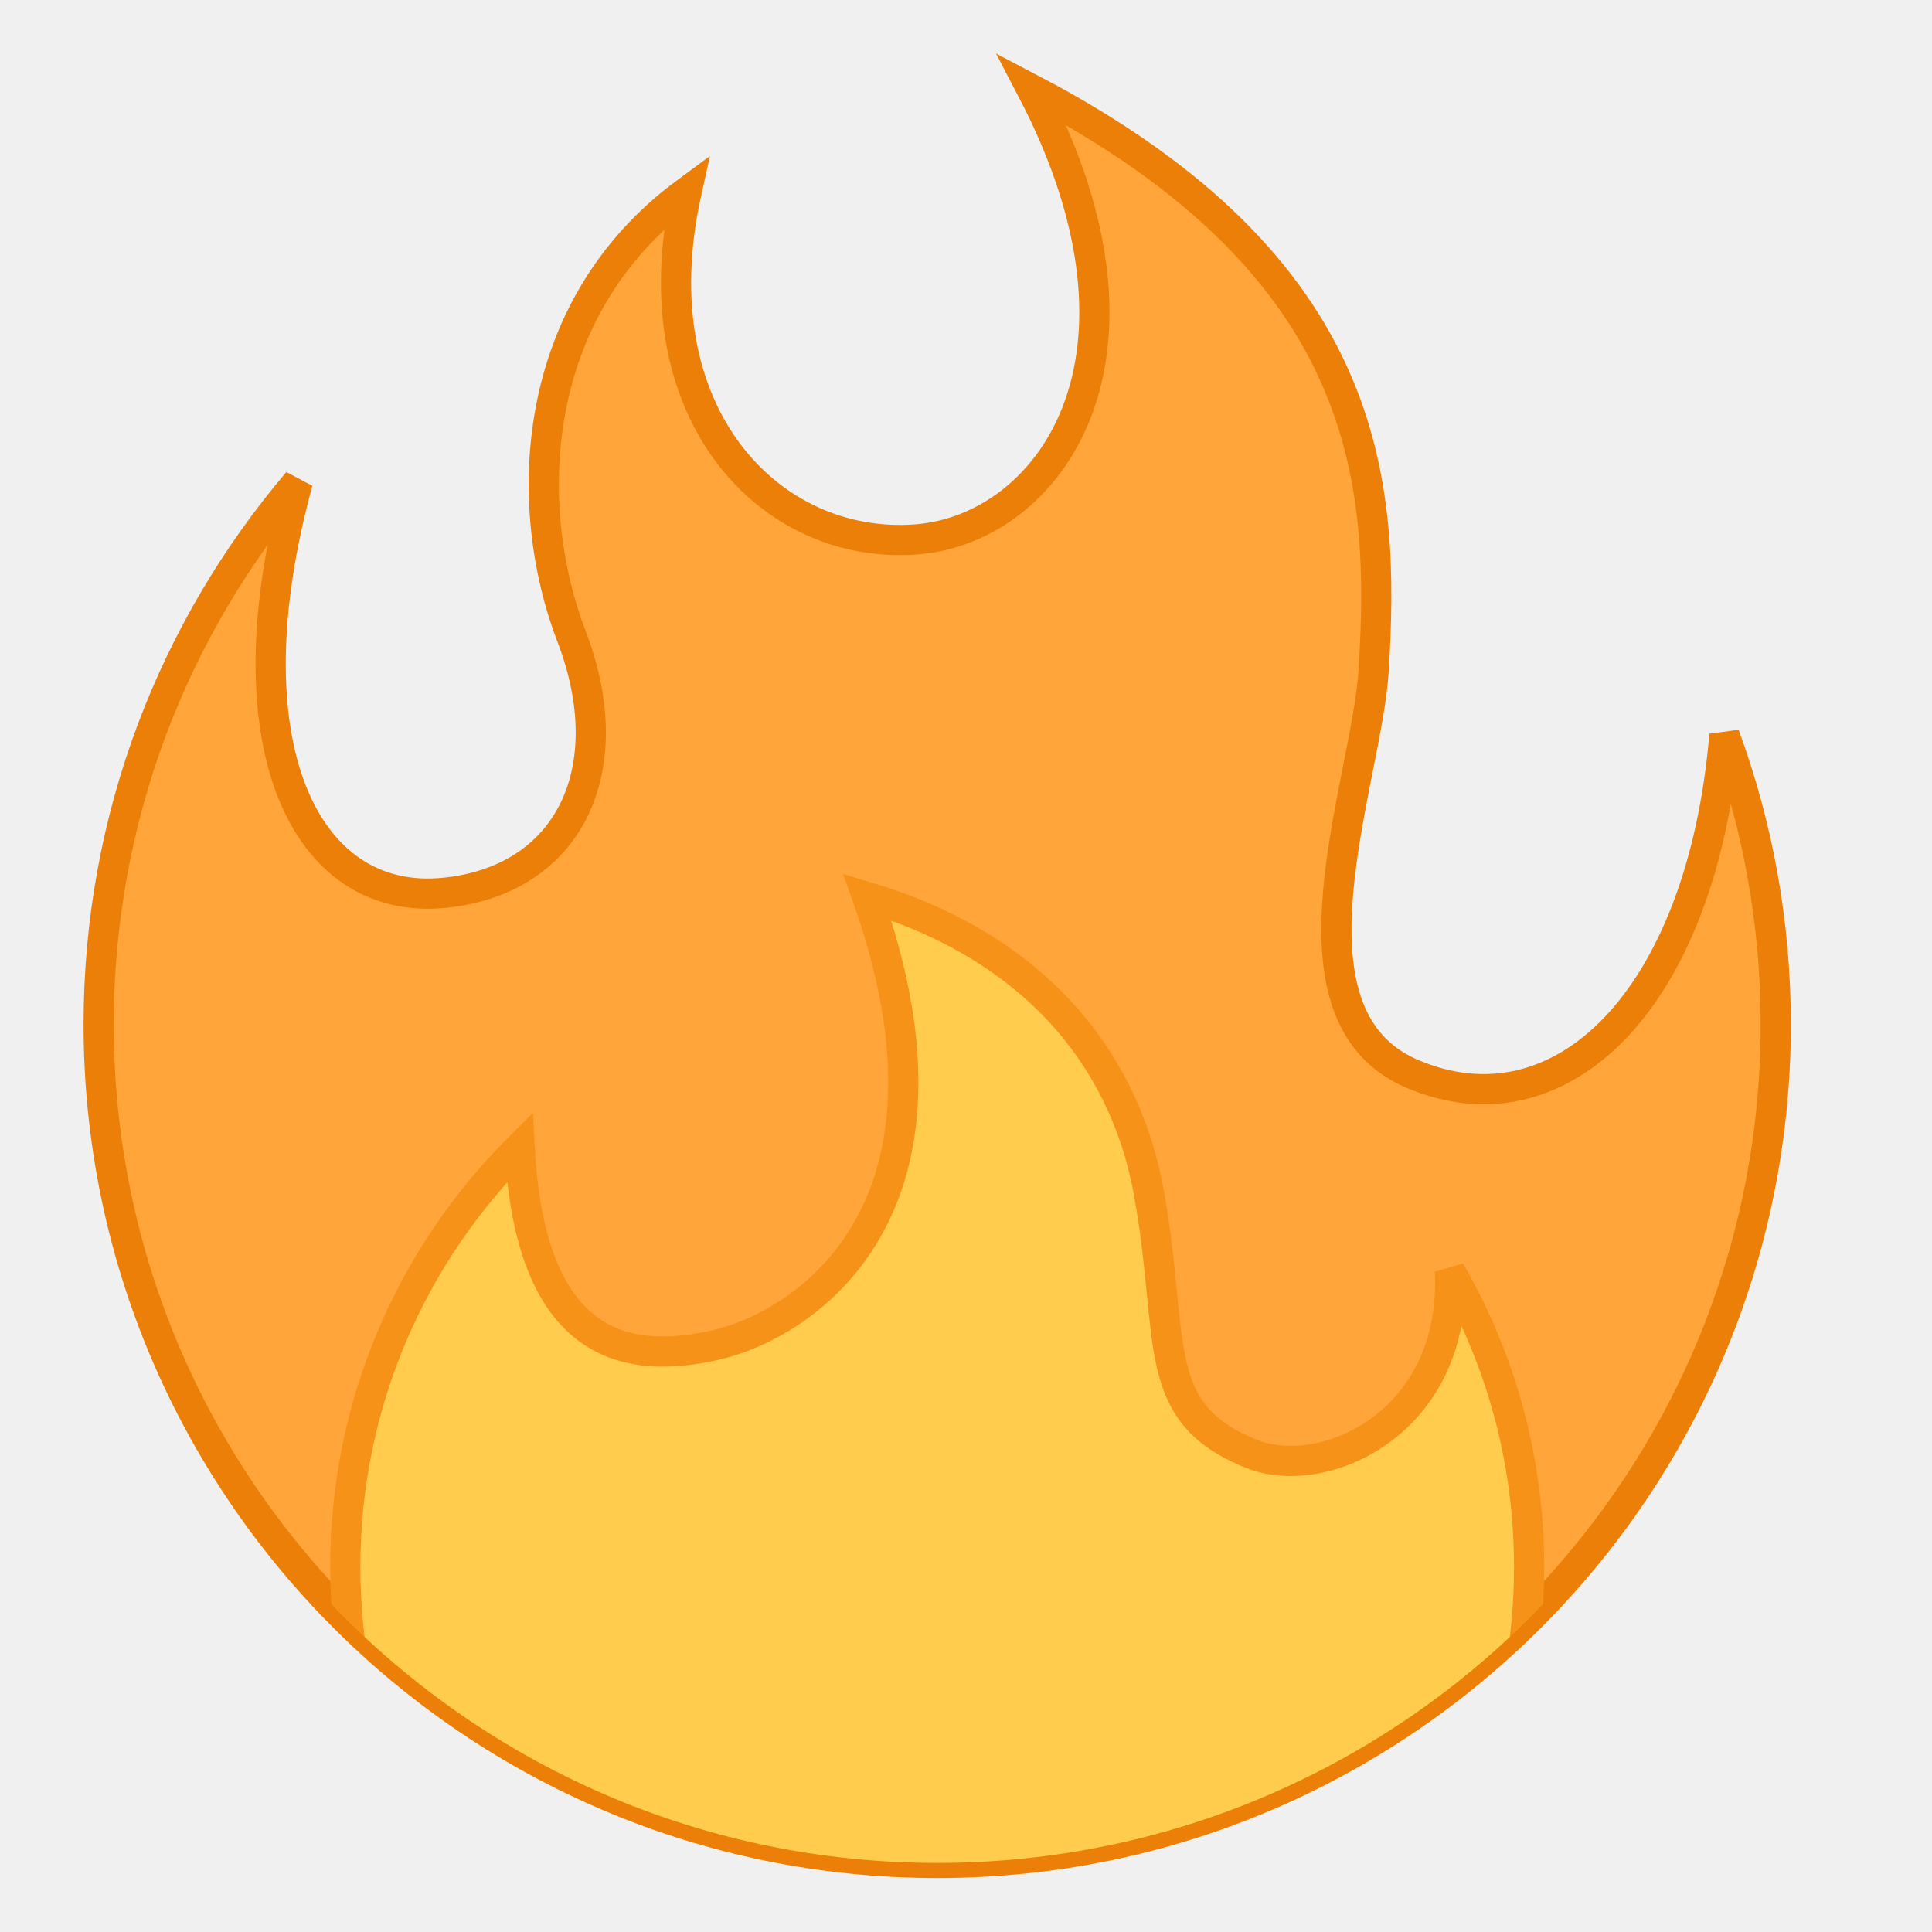
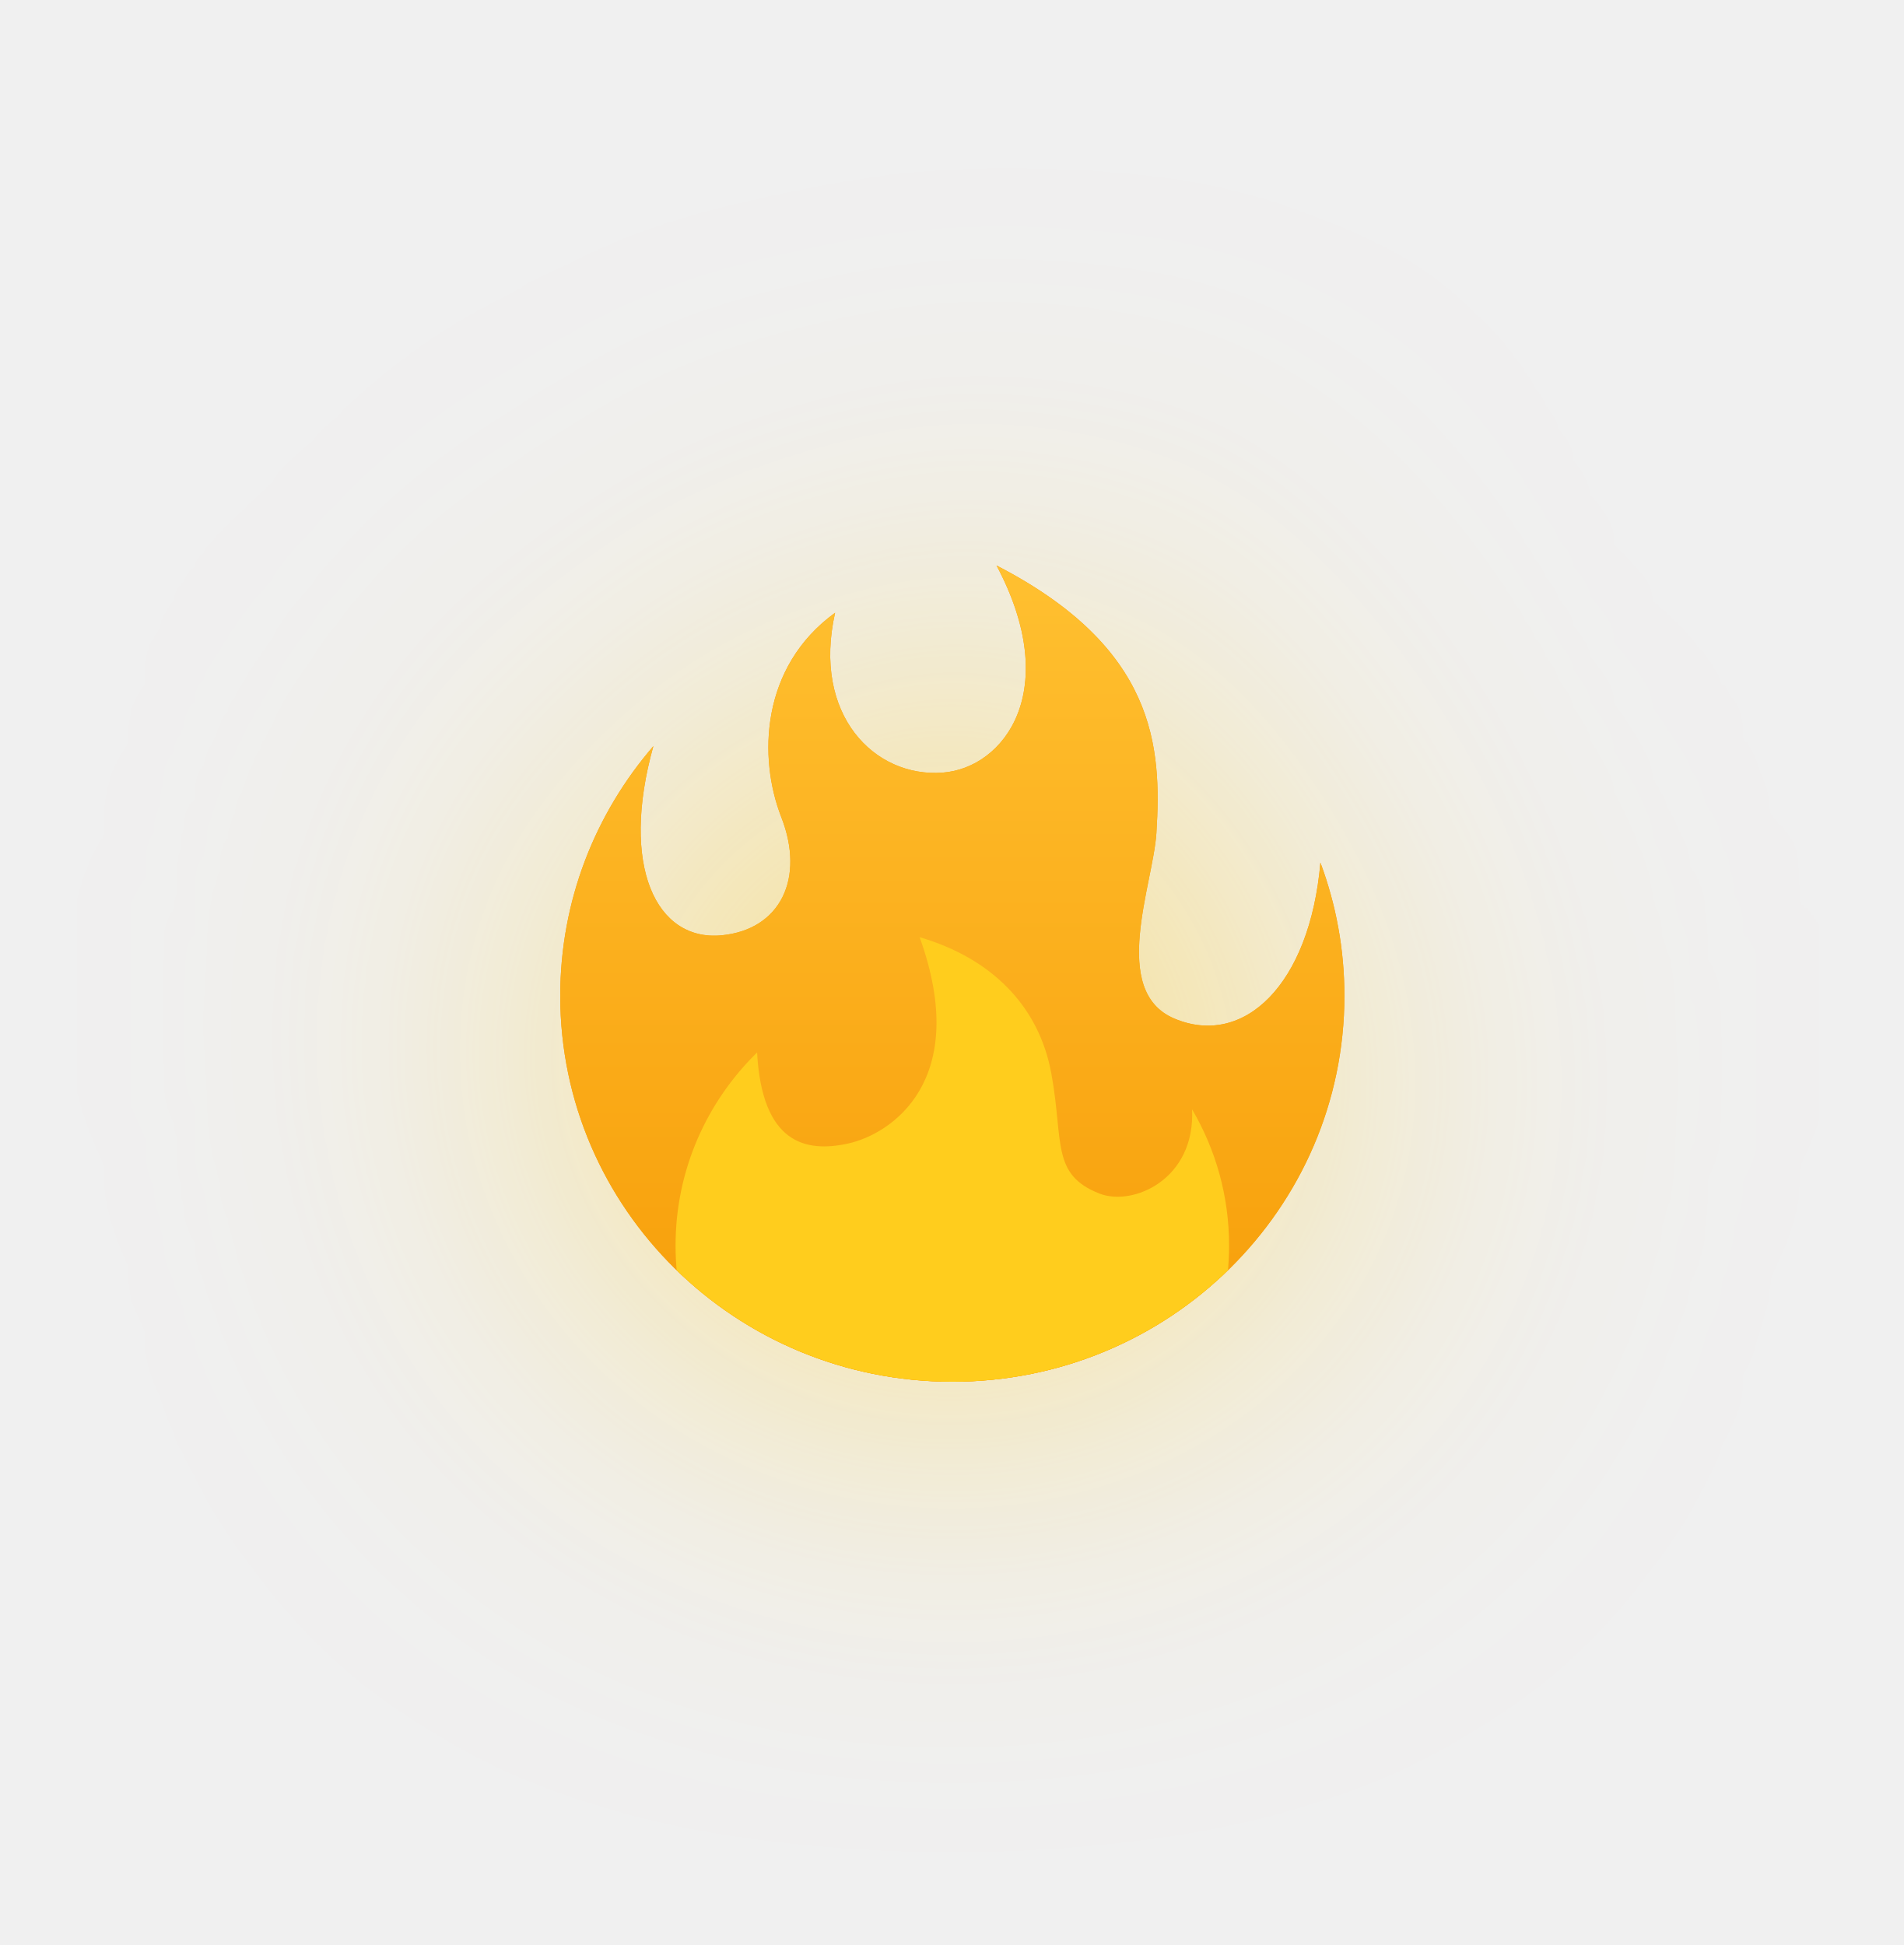
- <svg xmlns="http://www.w3.org/2000/svg" xmlns:xlink="http://www.w3.org/1999/xlink" width="64px" height="64px" viewBox="0 0 64 64" version="1.1">
-   <defs>
-     <polygon id="path-1" points="0 62.092 62.092 62.092 62.092 0 0 0" />
-     <path d="M27.096,43.845 C22.265,43.467 17.838,47.998 19.472,55.351 L19.472,55.351 C14.18,51.453 14.028,44.889 15.66,40.645 L15.66,40.645 C17.361,36.221 15.592,32.544 11.438,32.136 L11.438,32.136 C6.799,31.678 4.222,37.106 6.598,45.752 L6.598,45.752 C2.484,40.907 0,34.632 0,27.778 L0,27.778 C0,12.436 12.436,0 27.778,0 L27.778,0 C43.119,0 55.556,12.436 55.556,27.778 L55.556,27.778 C55.556,31.149 54.956,34.377 53.856,37.366 L53.856,37.366 C53.105,28.562 48.41,24.038 43.505,26.144 L43.505,26.144 C38.91,28.118 42.007,35.812 42.235,39.484 L42.235,39.484 C42.621,45.708 42.216,52.832 30.91,58.755 L30.91,58.755 C35.608,49.77 31.454,44.185 27.096,43.845" id="path-3" />
-   </defs>
-   <g id="Burn" stroke="none" stroke-width="1" fill="none" fill-rule="evenodd">
-     <g id="g10">
-       <g transform="translate(31.5, 31.84641) scale(-1, 1) rotate(-180) translate(-31.5, -31.84641) translate(0, 0.346405)">
-         <g id="g12">
-           <g id="g14-Clipped">
-             <mask id="mask-2" fill="white">
-               <use xlink:href="#path-1" />
-             </mask>
-             <g id="path18" />
-             <g id="g14" mask="url(#mask-2)">
-               <g transform="translate(3.267974, 1.633987)" id="g20">
-                 <g>
-                   <path d="M55.556,27.778 C55.556,31.149 54.956,34.377 53.856,37.366 C53.105,28.56 48.41,24.038 43.505,26.144 C38.908,28.118 42.007,35.812 42.235,39.484 C42.621,45.708 42.216,52.832 30.91,58.755 C35.608,49.768 31.454,44.186 27.096,43.845 C22.263,43.469 17.838,47.998 19.472,55.351 C14.181,51.453 14.026,44.891 15.658,40.645 C17.361,36.221 15.592,32.544 11.438,32.136 C6.799,31.678 4.221,37.105 6.598,45.752 C2.484,40.907 0,34.632 0,27.778 C0,12.436 12.436,0 27.778,0 C43.119,0 55.556,12.436 55.556,27.778" id="path22" fill="#F4900C" fill-rule="nonzero" />
-                 </g>
-               </g>
-             </g>
-           </g>
-         </g>
-         <g id="g24" transform="translate(3.267974, 1.633987)">
-           <g id="g26-Clipped">
-             <mask id="mask-4" fill="white">
-               <use xlink:href="#path-3" />
-             </mask>
-             <use id="path30" stroke="#EB7F07" fill="#FFA539" xlink:href="#path-3" />
-             <g id="g26" mask="url(#mask-4)">
-               <g transform="translate(8.169935, -9.803922)" id="g32">
-                 <g>
-                   <path d="M39.216,19.608 C39.216,23.181 38.261,26.529 36.593,29.413 C36.833,24.374 32.407,22.399 30.025,23.353 C26.585,24.73 27.507,27.096 26.621,31.998 C25.735,36.9 22.332,40.306 17.292,41.802 C20.969,31.454 15.255,27.641 12.26,26.959 C9.201,26.263 6.127,26.961 5.776,33.507 C2.209,29.954 0,25.039 0,19.608 C0,8.779 8.779,0 19.608,0 C30.436,0 39.216,8.779 39.216,19.608" id="path34" stroke="#F79219" fill="#FFCC4D" fill-rule="nonzero" />
-                 </g>
-               </g>
-             </g>
-           </g>
-         </g>
-       </g>
+ <svg xmlns="http://www.w3.org/2000/svg" width="137" height="140" viewBox="0 0 137 140" fill="none">
+   <mask id="mask0" mask-type="alpha" maskUnits="userSpaceOnUse" x="37" y="39" width="64" height="63">
+     <path fill-rule="evenodd" clip-rule="evenodd" d="M37 39L100.077 39V101.092L37 101.092L37 39Z" fill="white" />
+   </mask>
+   <g mask="url(#mask0)">
+     <path d="M96.758 71.68C96.758 68.309 96.148 65.08 95.031 62.092C94.268 70.897 89.499 75.42 84.516 73.314C79.846 71.34 82.994 63.645 83.226 59.974C83.618 53.75 83.206 46.626 71.721 40.703C76.493 49.69 72.274 55.271 67.847 55.613C62.937 55.989 58.442 51.459 60.102 44.106C54.727 48.005 54.569 54.567 56.227 58.812C57.957 63.237 56.159 66.913 51.94 67.322C47.227 67.779 44.608 62.353 47.023 53.706C42.843 58.551 40.32 64.825 40.32 71.68C40.32 87.021 52.954 99.457 68.539 99.457C84.124 99.457 96.758 87.021 96.758 71.68Z" fill="#F4900C" />
+   </g>
+   <g filter="url(#filter0_d)">
+     <path fill-rule="evenodd" clip-rule="evenodd" d="M67.847 55.613C62.938 55.99 58.442 51.459 60.102 44.106C54.725 48.005 54.571 54.569 56.229 58.812C57.957 63.237 56.159 66.913 51.94 67.322C47.227 67.779 44.61 62.351 47.023 53.706C42.843 58.551 40.32 64.825 40.32 71.68C40.32 87.021 52.954 99.457 68.539 99.457C84.124 99.457 96.758 87.021 96.758 71.68C96.758 68.309 96.148 65.08 95.031 62.092C94.268 70.895 89.499 75.42 84.516 73.314C79.848 71.34 82.994 63.645 83.226 59.974C83.618 53.75 83.206 46.626 71.721 40.703C76.493 49.688 72.274 55.273 67.847 55.613Z" fill="url(#paint0_linear)" />
+     <mask id="mask1" mask-type="alpha" maskUnits="userSpaceOnUse" x="40" y="40" width="57" height="60">
+       <path fill-rule="evenodd" clip-rule="evenodd" d="M67.847 55.613C62.938 55.99 58.442 51.459 60.102 44.106C54.725 48.005 54.571 54.569 56.229 58.812C57.957 63.237 56.159 66.913 51.94 67.322C47.227 67.779 44.61 62.351 47.023 53.706C42.843 58.551 40.32 64.825 40.32 71.68C40.32 87.021 52.954 99.457 68.539 99.457C84.124 99.457 96.758 87.021 96.758 71.68C96.758 68.309 96.148 65.08 95.031 62.092C94.268 70.895 89.499 75.42 84.516 73.314C79.848 71.34 82.994 63.645 83.226 59.974C83.618 53.75 83.206 46.626 71.721 40.703C76.493 49.688 72.274 55.273 67.847 55.613Z" fill="white" />
+     </mask>
+     <g mask="url(#mask1)">
+       <path d="M88.458 89.654C88.458 86.08 87.489 82.732 85.794 79.848C86.038 84.887 81.541 86.863 79.121 85.909C75.627 84.531 76.563 82.165 75.664 77.263C74.764 72.361 71.306 68.956 66.187 67.459C69.922 77.807 64.117 81.621 61.075 82.302C57.967 82.998 54.845 82.301 54.488 75.755C50.864 79.307 48.62 84.222 48.62 89.654C48.62 100.482 57.539 109.261 68.539 109.261C79.54 109.261 88.458 100.482 88.458 89.654Z" fill="#FFCD1D" />
    </g>
  </g>
+   <defs>
+     <filter id="filter0_d" x="0.32" y="0.703" width="136.437" height="138.755" filterUnits="userSpaceOnUse" color-interpolation-filters="sRGB">
+       <feFlood flood-opacity="0" result="BackgroundImageFix" />
+       <feColorMatrix in="SourceAlpha" type="matrix" values="0 0 0 0 0 0 0 0 0 0 0 0 0 0 0 0 0 0 127 0" />
+       <feOffset />
+       <feGaussianBlur stdDeviation="20" />
+       <feColorMatrix type="matrix" values="0 0 0 0 1 0 0 0 0 0.804 0 0 0 0 0.114 0 0 0 0.5 0" />
+       <feBlend mode="normal" in2="BackgroundImageFix" result="effect1_dropShadow" />
+       <feBlend mode="normal" in="SourceGraphic" in2="effect1_dropShadow" result="shape" />
+     </filter>
+     <linearGradient id="paint0_linear" x1="68.539" y1="99.457" x2="68.539" y2="40.703" gradientUnits="userSpaceOnUse">
+       <stop stop-color="#F79D08" />
+       <stop offset="1" stop-color="#FFC030" />
+     </linearGradient>
+   </defs>
</svg>
